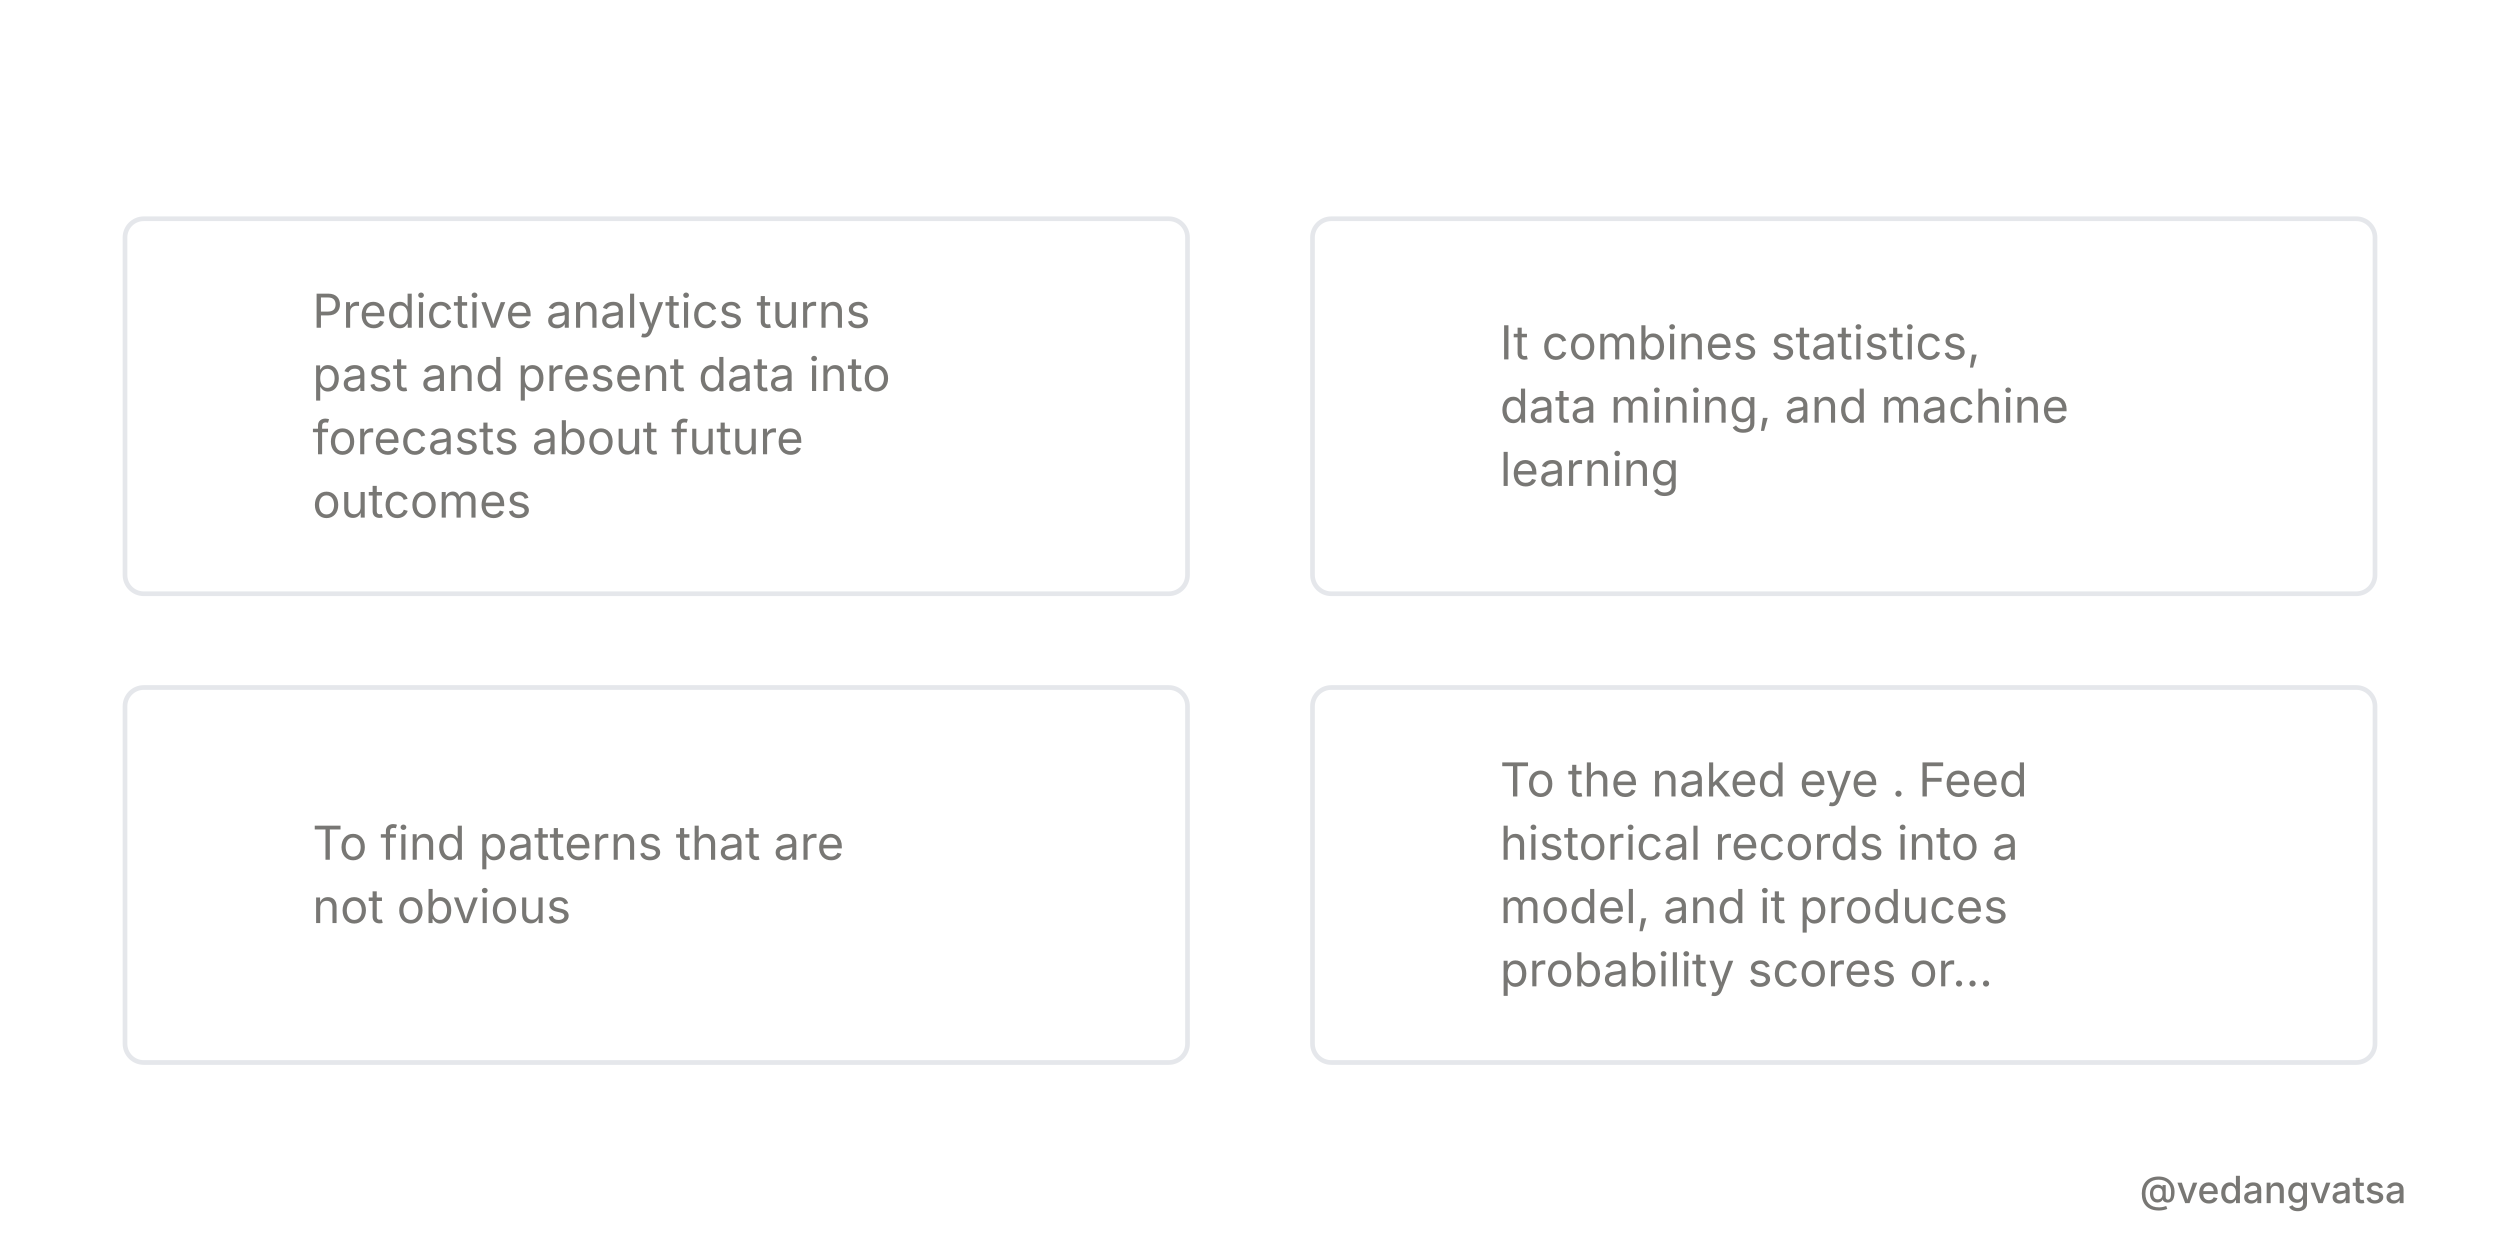
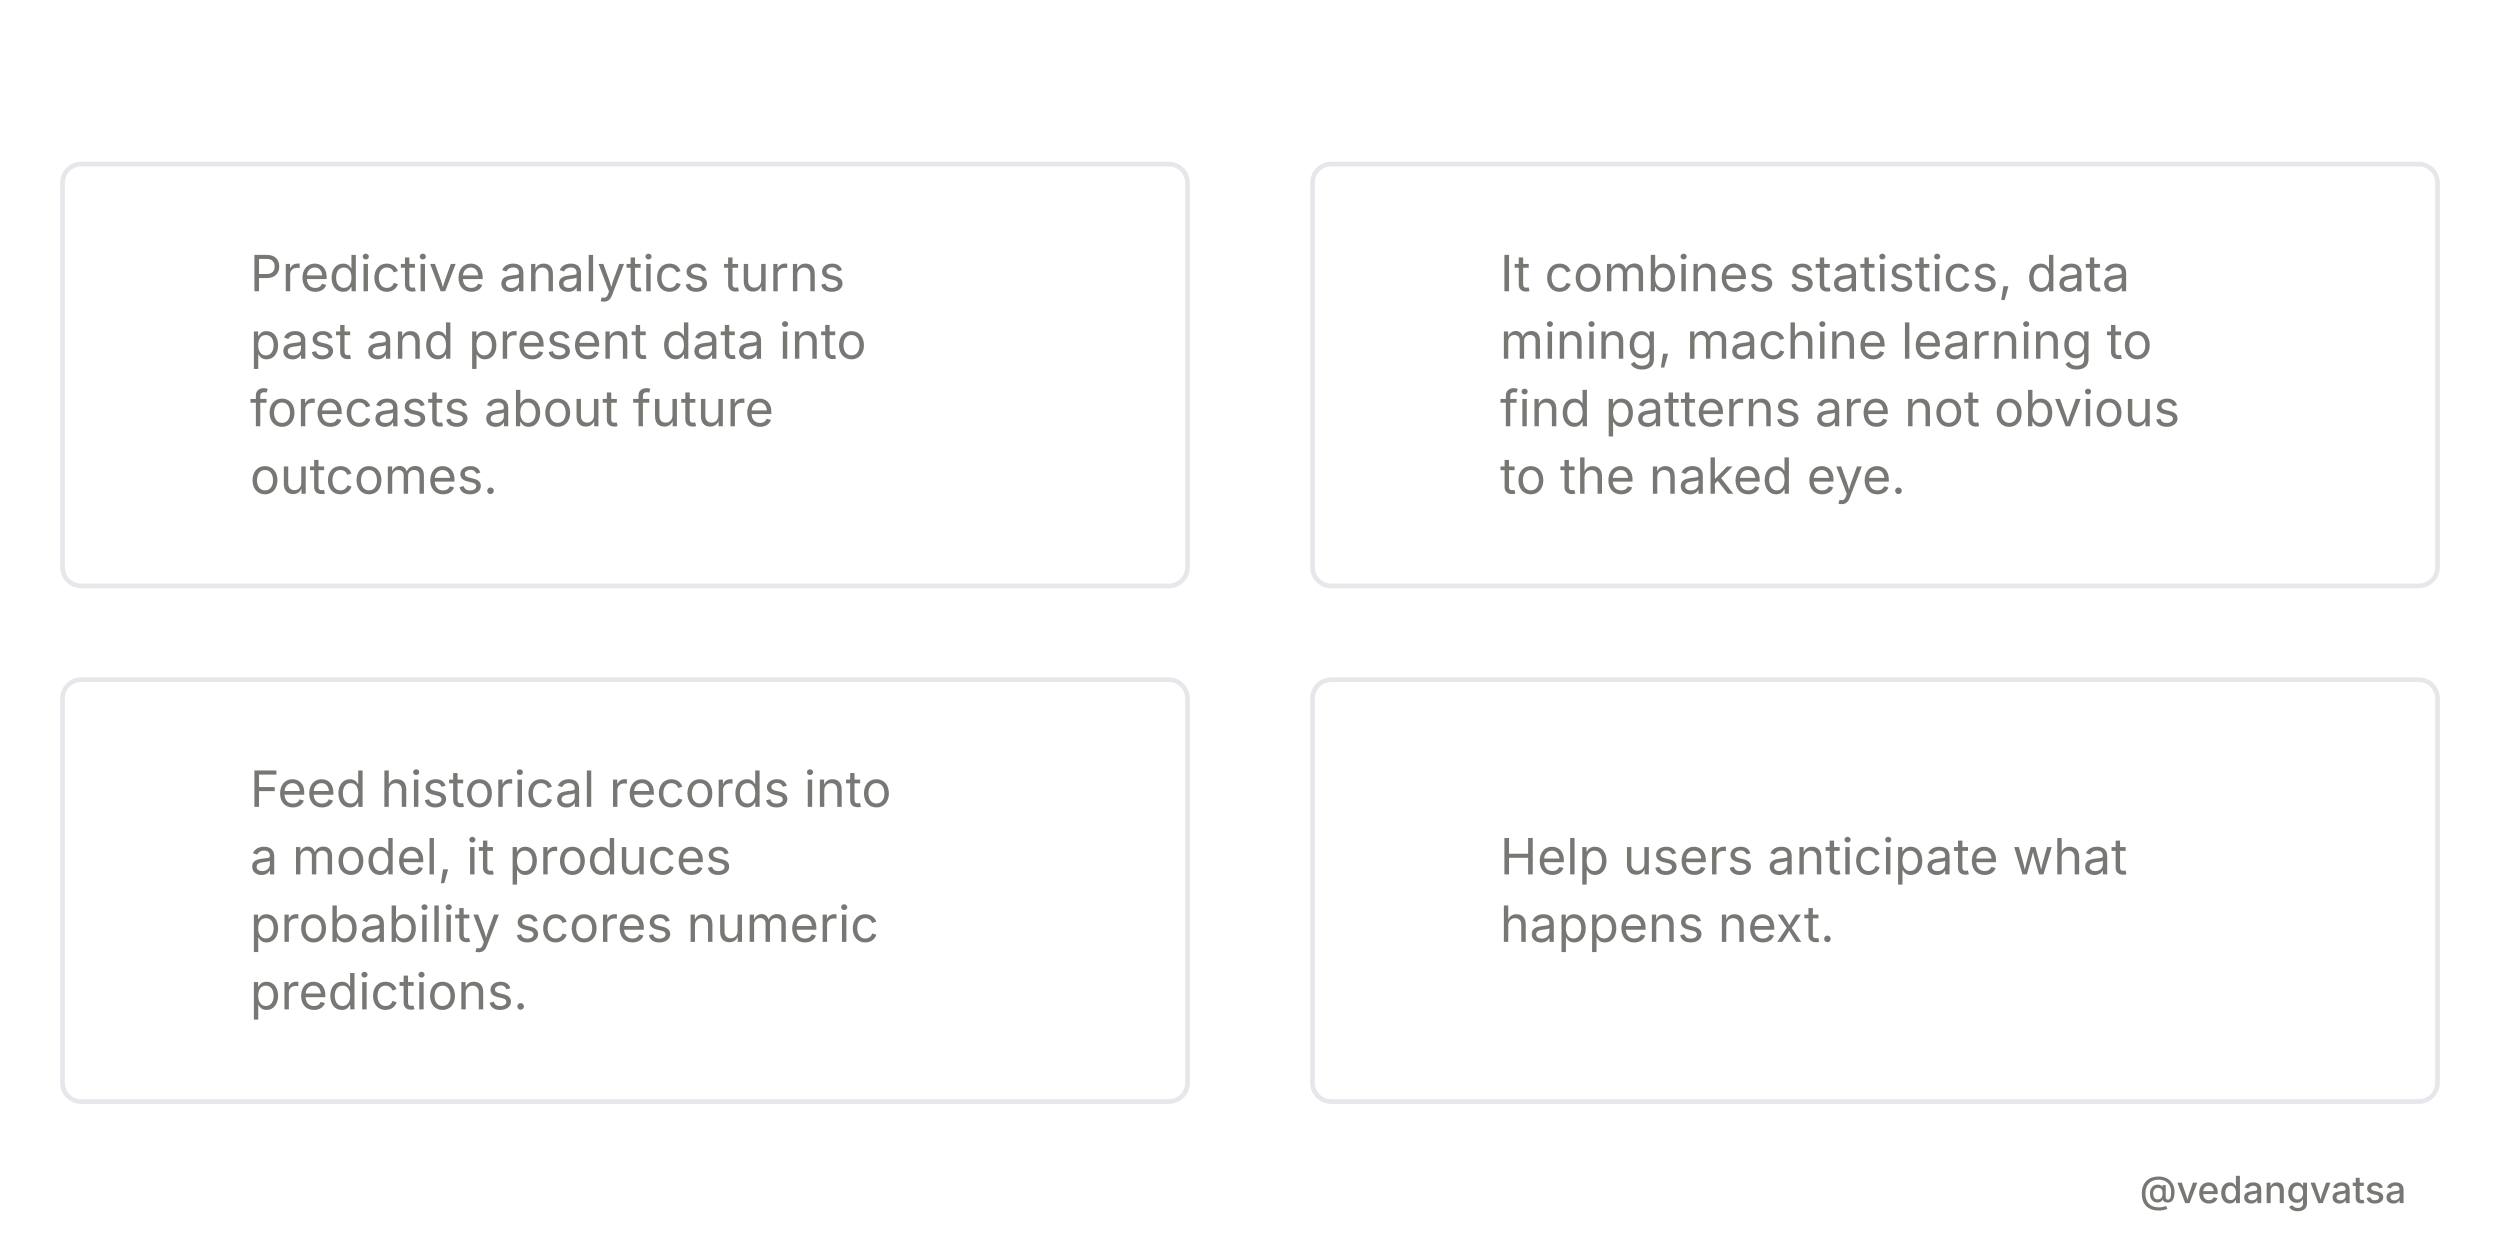
<svg xmlns="http://www.w3.org/2000/svg" viewBox="0 0 800 400" width="800" height="400" style="background-color:#ffffff">
  <defs>
    <marker id="arrow" markerWidth="6" markerHeight="6" refX="5" refY="3" orient="auto">
      <path d="M 0 0 L 6 3 L 0 6 z" fill="#9333ea" />
    </marker>
  </defs>
  <rect width="800" height="400" fill="#ffffff" />
  <g>
-     <circle cx="65" cy="130" r="20" fill="#ffffff" stroke="#9333ea" stroke-width="1.5" />
-     <text x="65" y="135" font-family="'Inter',sans-serif" font-weight="500" font-size="16" fill="#9333ea" text-anchor="middle">1</text>
-     <rect x="40" y="70" width="340" height="120" rx="6" fill="#ffffff" stroke="#e5e7eb" stroke-width="1.5" />
-     <text x="100" y="104.875" font-family="'Inter',sans-serif" font-weight="400" font-size="15" fill="#787774" text-anchor="start">Predictive analytics turns</text>
-     <text x="100" y="125.125" font-family="'Inter',sans-serif" font-weight="400" font-size="15" fill="#787774" text-anchor="start">past and present data into</text>
-     <text x="100" y="145.375" font-family="'Inter',sans-serif" font-weight="400" font-size="15" fill="#787774" text-anchor="start">forecasts about future</text>
-     <text x="100" y="165.625" font-family="'Inter',sans-serif" font-weight="400" font-size="15" fill="#787774" text-anchor="start">outcomes</text>
-     <circle cx="445" cy="130" r="20" fill="#ffffff" stroke="#9333ea" stroke-width="1.5" />
-     <text x="445" y="135" font-family="'Inter',sans-serif" font-weight="500" font-size="16" fill="#9333ea" text-anchor="middle">2</text>
-     <rect x="420" y="70" width="340" height="120" rx="6" fill="#ffffff" stroke="#e5e7eb" stroke-width="1.5" />
-     <text x="480" y="115" font-family="'Inter',sans-serif" font-weight="400" font-size="15" fill="#787774" text-anchor="start">It combines statistics,</text>
-     <text x="480" y="135.25" font-family="'Inter',sans-serif" font-weight="400" font-size="15" fill="#787774" text-anchor="start">data mining, and machine</text>
-     <text x="480" y="155.5" font-family="'Inter',sans-serif" font-weight="400" font-size="15" fill="#787774" text-anchor="start">learning</text>
-     <circle cx="65" cy="280" r="20" fill="#ffffff" stroke="#9333ea" stroke-width="1.5" />
-     <text x="65" y="285" font-family="'Inter',sans-serif" font-weight="500" font-size="16" fill="#9333ea" text-anchor="middle">3</text>
-     <rect x="40" y="220" width="340" height="120" rx="6" fill="#ffffff" stroke="#e5e7eb" stroke-width="1.5" />
-     <text x="100" y="275.125" font-family="'Inter',sans-serif" font-weight="400" font-size="15" fill="#787774" text-anchor="start">To find patterns that are</text>
-     <text x="100" y="295.375" font-family="'Inter',sans-serif" font-weight="400" font-size="15" fill="#787774" text-anchor="start">not obvious</text>
-     <circle cx="445" cy="280" r="20" fill="#ffffff" stroke="#9333ea" stroke-width="1.5" />
-     <text x="445" y="285" font-family="'Inter',sans-serif" font-weight="500" font-size="16" fill="#9333ea" text-anchor="middle">4</text>
-     <rect x="420" y="220" width="340" height="120" rx="6" fill="#ffffff" stroke="#e5e7eb" stroke-width="1.5" />
-     <text x="480" y="254.875" font-family="'Inter',sans-serif" font-weight="400" font-size="15" fill="#787774" text-anchor="start">To the naked eye . Feed</text>
-     <text x="480" y="275.125" font-family="'Inter',sans-serif" font-weight="400" font-size="15" fill="#787774" text-anchor="start">historical records into a</text>
-     <text x="480" y="295.375" font-family="'Inter',sans-serif" font-weight="400" font-size="15" fill="#787774" text-anchor="start">model, and it produces</text>
-     <text x="480" y="315.625" font-family="'Inter',sans-serif" font-weight="400" font-size="15" fill="#787774" text-anchor="start">probability scores or...</text>
+     <circle cx="45" cy="120" r="20" fill="#ffffff" stroke="#9333ea" stroke-width="1.5" />
+     <text x="45" y="125" font-family="'Inter',sans-serif" font-weight="500" font-size="16" fill="#9333ea" text-anchor="middle">1</text>
+     <rect x="20" y="52.5" width="360" height="135" rx="6" fill="#ffffff" stroke="#e5e7eb" stroke-width="1.5" />
+     <text x="80" y="93.2" font-family="'Inter',sans-serif" font-weight="400" font-size="16" fill="#787774" text-anchor="start">Predictive analytics turns</text>
+     <text x="80" y="114.8" font-family="'Inter',sans-serif" font-weight="400" font-size="16" fill="#787774" text-anchor="start">past and present data into</text>
+     <text x="80" y="136.4" font-family="'Inter',sans-serif" font-weight="400" font-size="16" fill="#787774" text-anchor="start">forecasts about future</text>
+     <text x="80" y="158" font-family="'Inter',sans-serif" font-weight="400" font-size="16" fill="#787774" text-anchor="start">outcomes.</text>
+     <circle cx="445" cy="120" r="20" fill="#ffffff" stroke="#9333ea" stroke-width="1.5" />
+     <text x="445" y="125" font-family="'Inter',sans-serif" font-weight="500" font-size="16" fill="#9333ea" text-anchor="middle">2</text>
+     <rect x="420" y="52.5" width="360" height="135" rx="6" fill="#ffffff" stroke="#e5e7eb" stroke-width="1.5" />
+     <text x="480" y="93.2" font-family="'Inter',sans-serif" font-weight="400" font-size="16" fill="#787774" text-anchor="start">It combines statistics, data</text>
+     <text x="480" y="114.8" font-family="'Inter',sans-serif" font-weight="400" font-size="16" fill="#787774" text-anchor="start">mining, machine learning to</text>
+     <text x="480" y="136.4" font-family="'Inter',sans-serif" font-weight="400" font-size="16" fill="#787774" text-anchor="start">find patterns are not obvious</text>
+     <text x="480" y="158" font-family="'Inter',sans-serif" font-weight="400" font-size="16" fill="#787774" text-anchor="start">to the naked eye.</text>
+     <circle cx="45" cy="285" r="20" fill="#ffffff" stroke="#9333ea" stroke-width="1.5" />
+     <text x="45" y="290" font-family="'Inter',sans-serif" font-weight="500" font-size="16" fill="#9333ea" text-anchor="middle">3</text>
+     <rect x="20" y="217.5" width="360" height="135" rx="6" fill="#ffffff" stroke="#e5e7eb" stroke-width="1.5" />
+     <text x="80" y="258.2" font-family="'Inter',sans-serif" font-weight="400" font-size="16" fill="#787774" text-anchor="start">Feed historical records into</text>
+     <text x="80" y="279.8" font-family="'Inter',sans-serif" font-weight="400" font-size="16" fill="#787774" text-anchor="start">a model, it produces</text>
+     <text x="80" y="301.4" font-family="'Inter',sans-serif" font-weight="400" font-size="16" fill="#787774" text-anchor="start">probability scores numeric</text>
+     <text x="80" y="323" font-family="'Inter',sans-serif" font-weight="400" font-size="16" fill="#787774" text-anchor="start">predictions.</text>
+     <circle cx="445" cy="285" r="20" fill="#ffffff" stroke="#9333ea" stroke-width="1.5" />
+     <text x="445" y="290" font-family="'Inter',sans-serif" font-weight="500" font-size="16" fill="#9333ea" text-anchor="middle">4</text>
+     <rect x="420" y="217.5" width="360" height="135" rx="6" fill="#ffffff" stroke="#e5e7eb" stroke-width="1.5" />
+     <text x="480" y="279.8" font-family="'Inter',sans-serif" font-weight="400" font-size="16" fill="#787774" text-anchor="start">Help users anticipate what</text>
+     <text x="480" y="301.4" font-family="'Inter',sans-serif" font-weight="400" font-size="16" fill="#787774" text-anchor="start">happens next.</text>
  </g>
  <rect x="0" y="360" width="800" height="40" fill="#ffffff" opacity="0.9" />
  <text x="770" y="385" font-family="'Inter',sans-serif" font-weight="500" font-size="12" fill="#787774" text-anchor="end">@vedangvatsa</text>
</svg>
